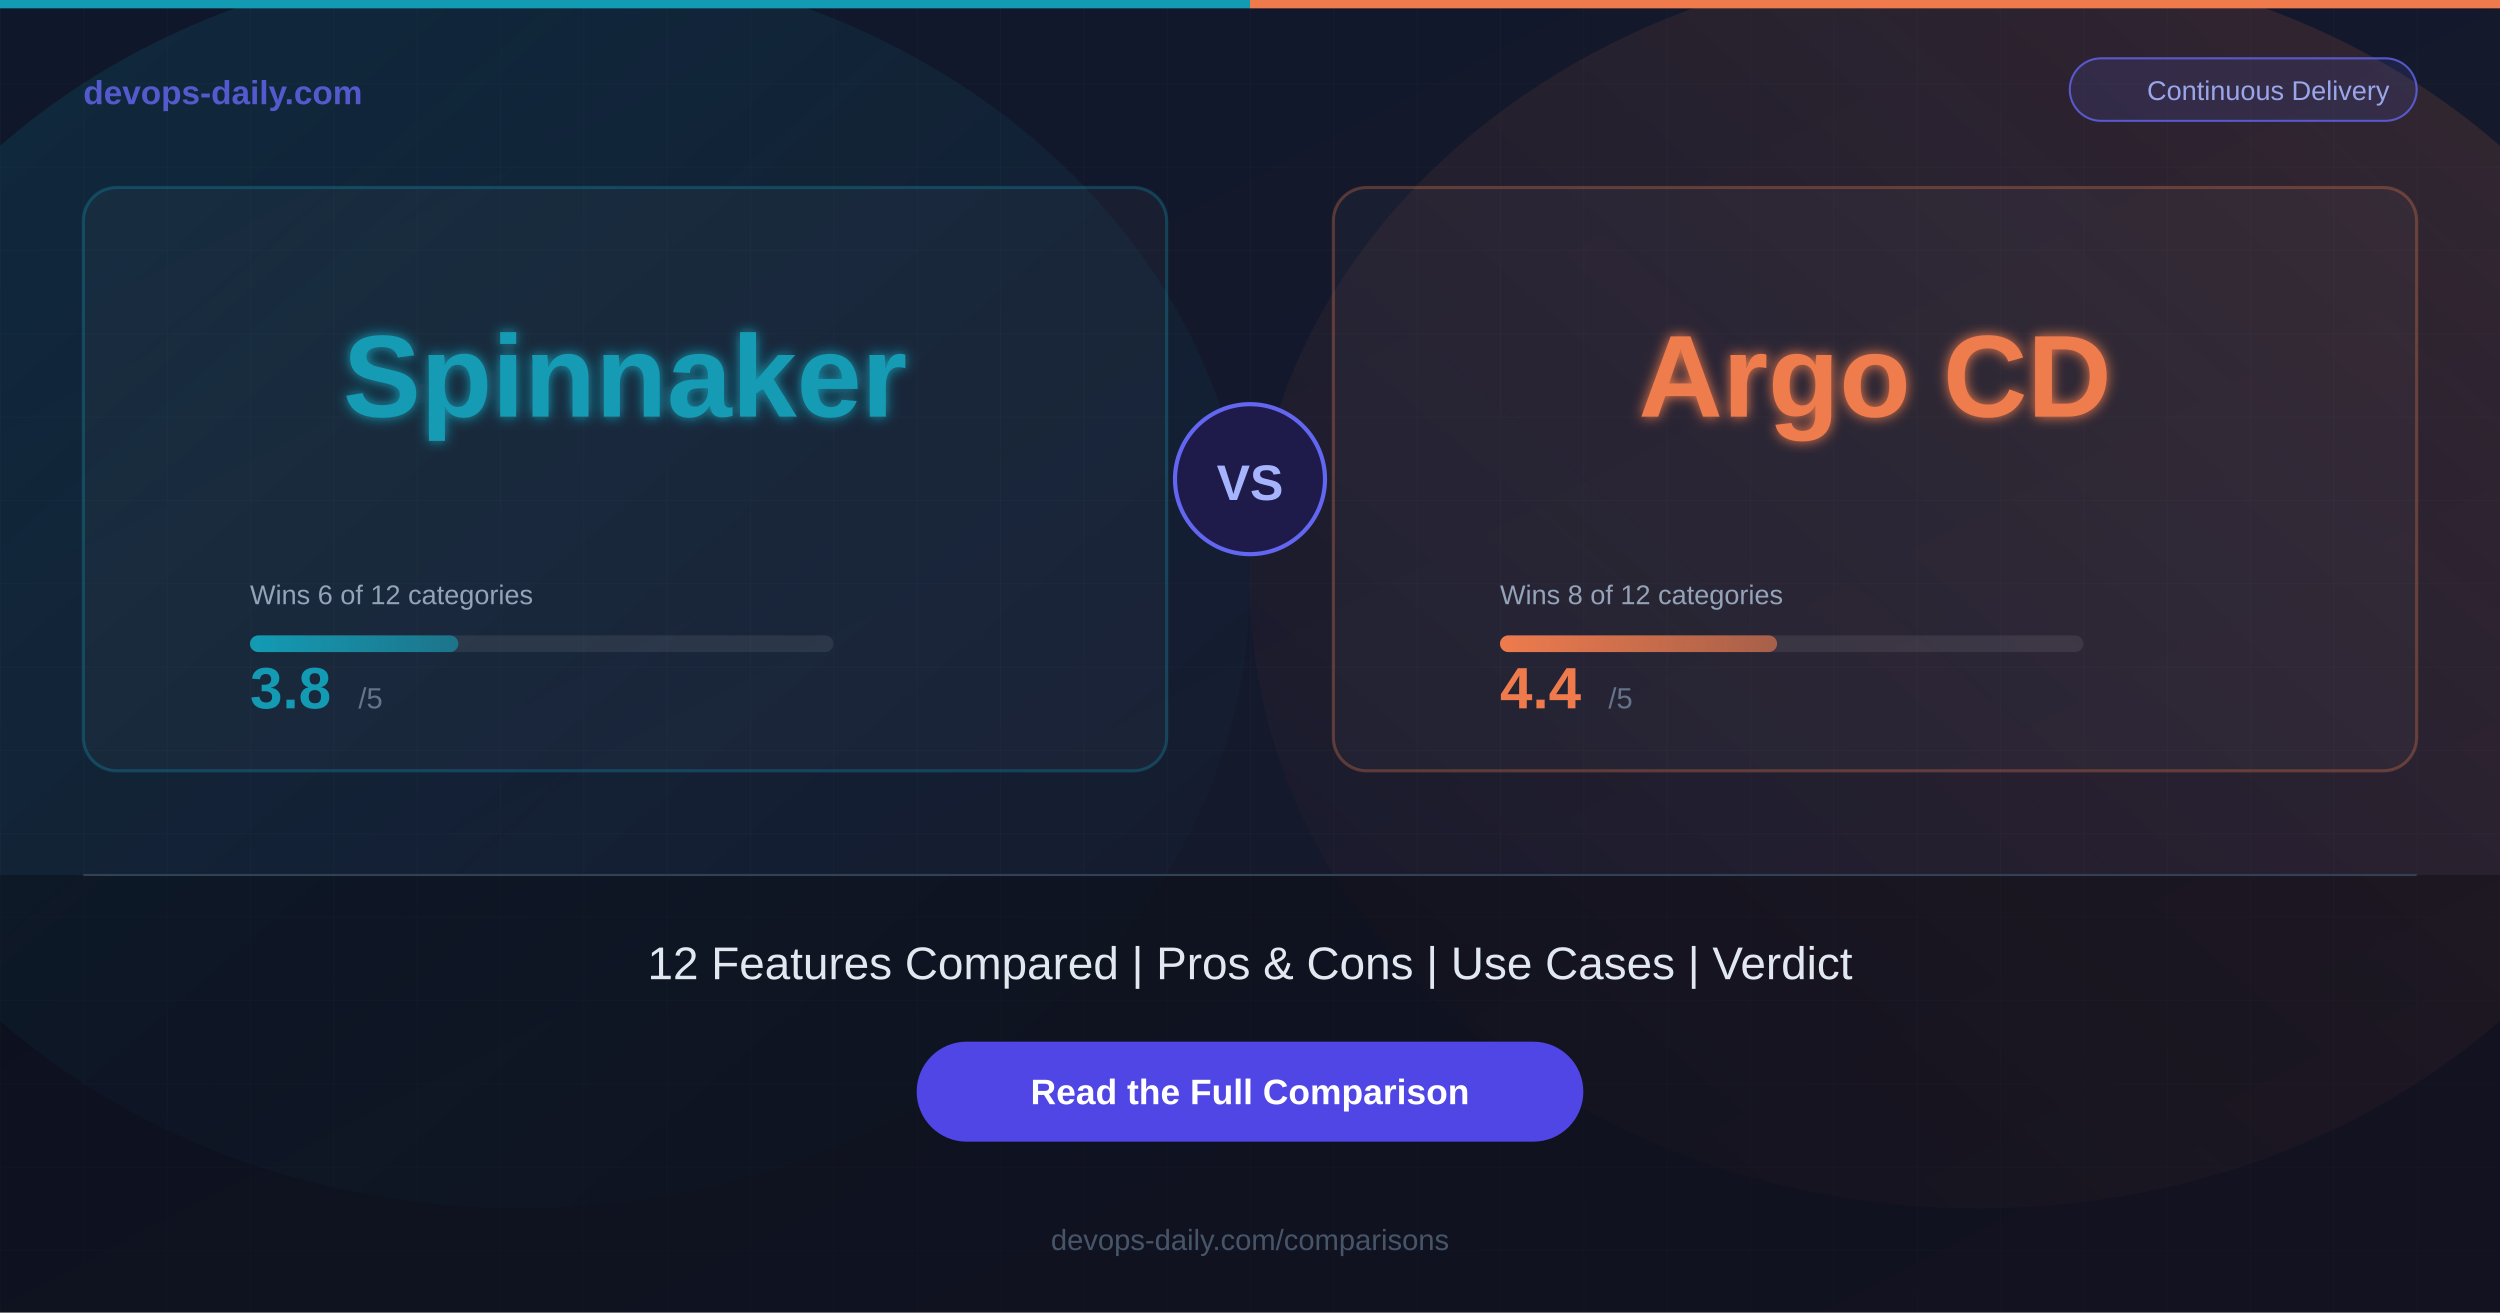
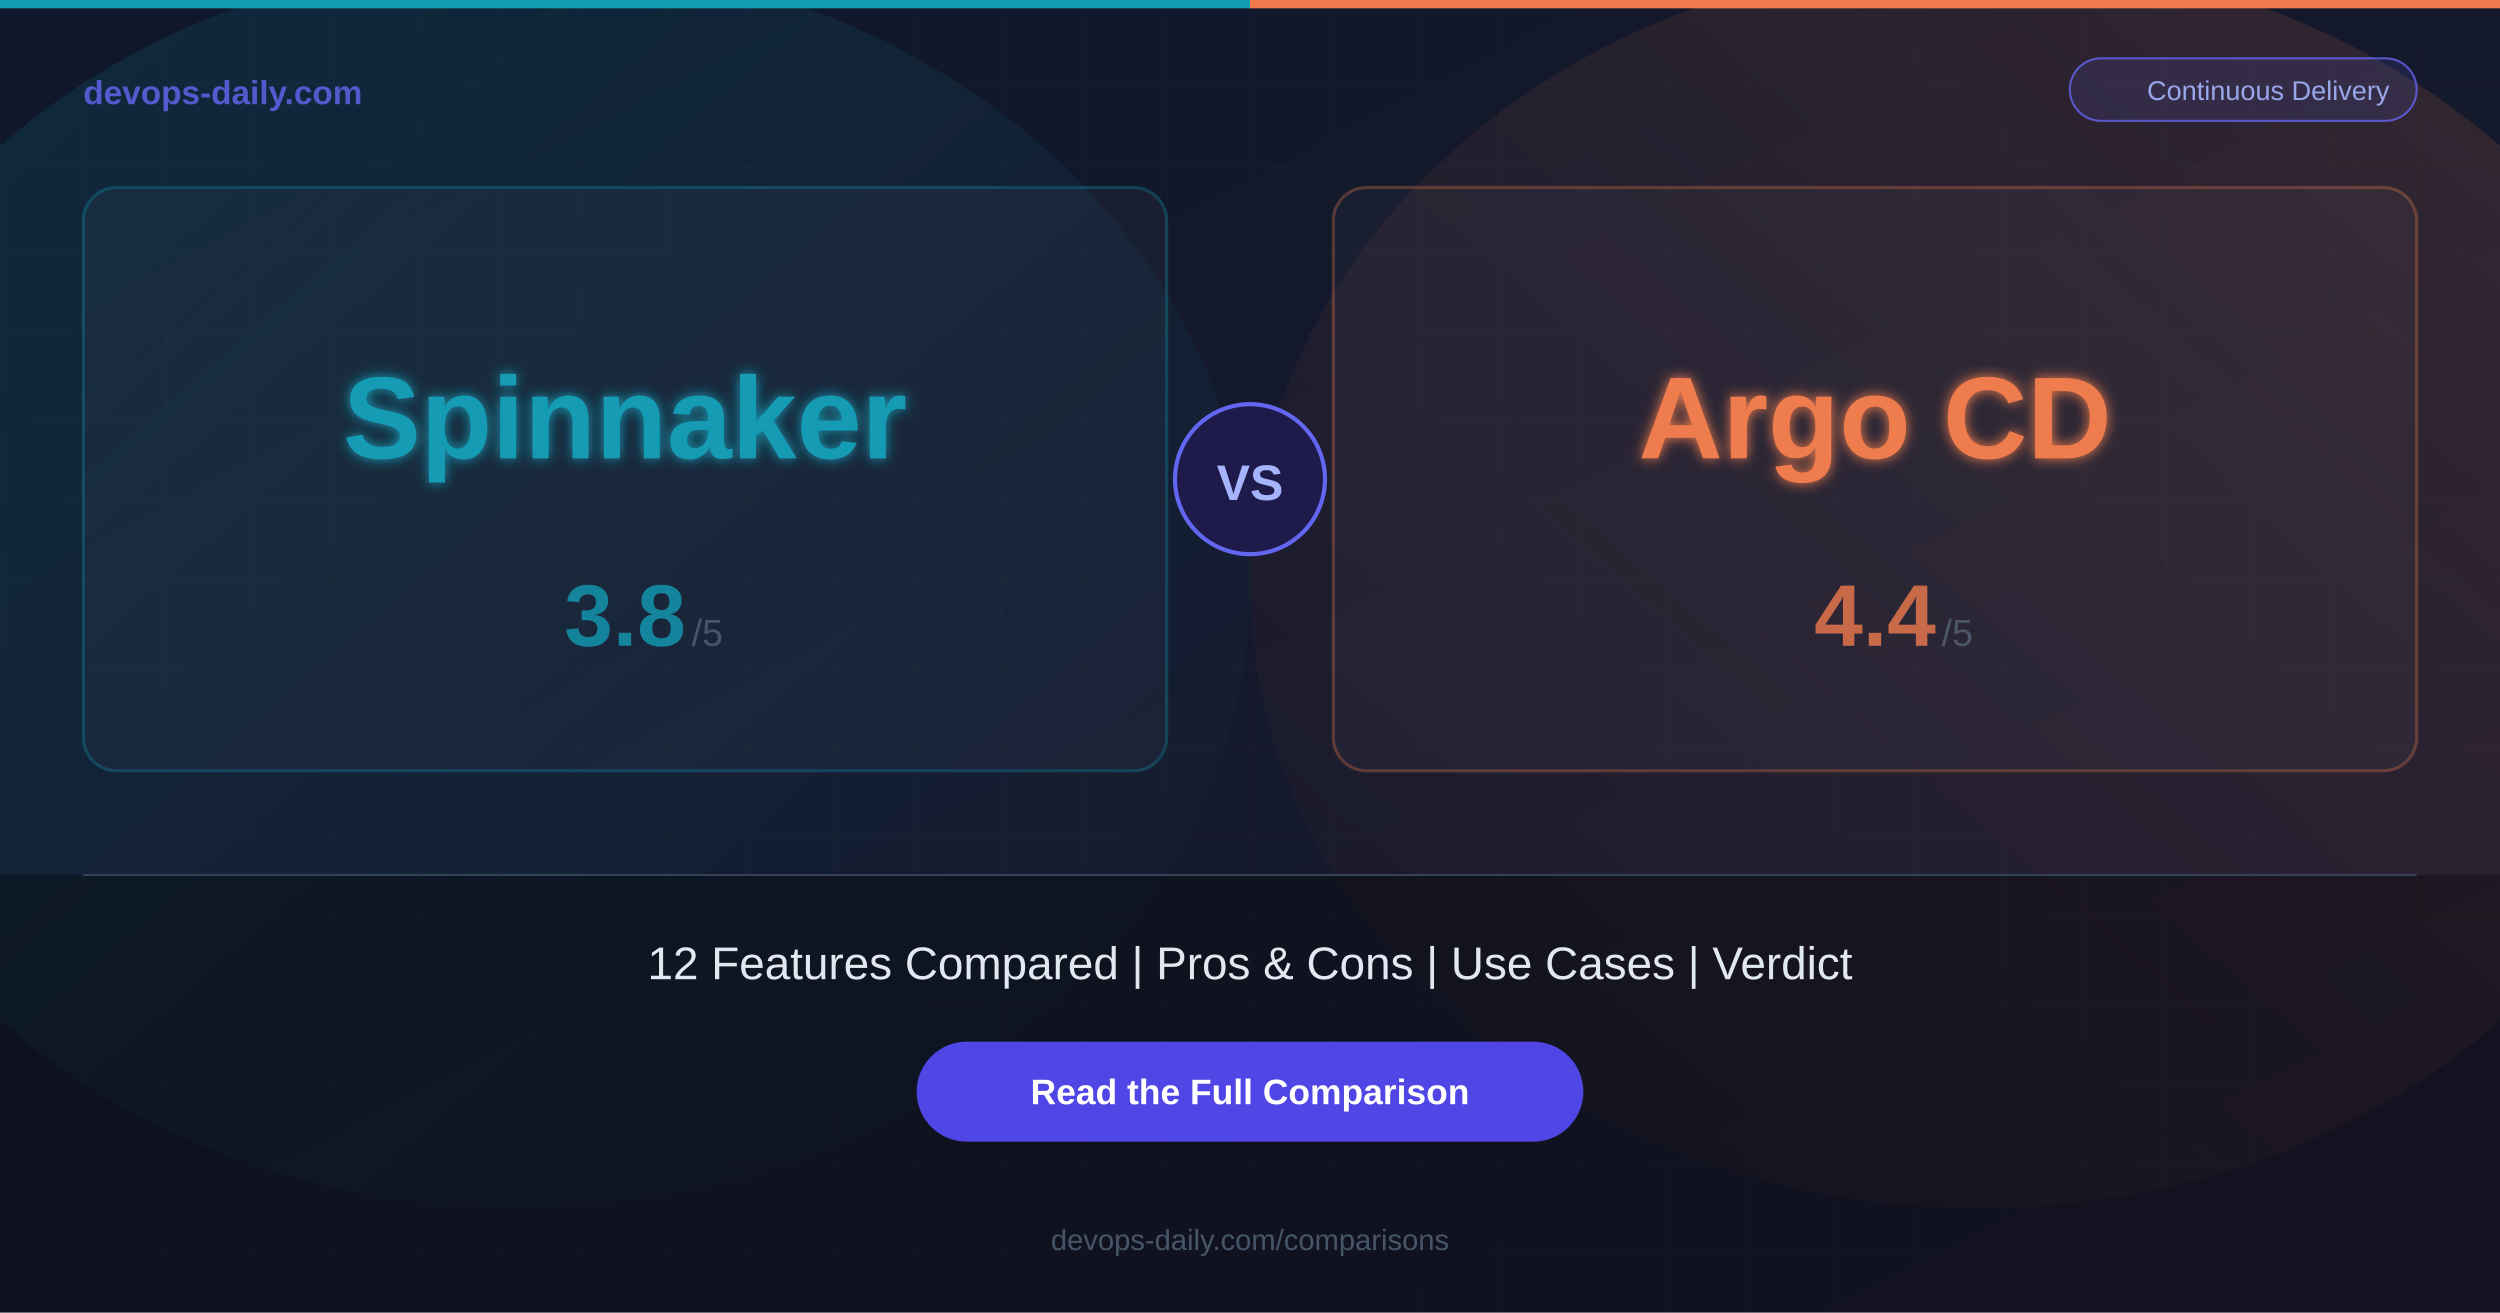
<svg xmlns="http://www.w3.org/2000/svg" width="1200" height="630">
  <defs>
    <linearGradient id="bg" x1="0%" y1="0%" x2="100%" y2="100%">
      <stop offset="0%" style="stop-color:#0f172a;stop-opacity:1" />
      <stop offset="100%" style="stop-color:#1a1a2e;stop-opacity:1" />
    </linearGradient>
    <linearGradient id="glowA" x1="0%" y1="0%" x2="100%" y2="100%">
      <stop offset="0%" style="stop-color:#139BB4;stop-opacity:0.15" />
      <stop offset="100%" style="stop-color:#139BB4;stop-opacity:0" />
    </linearGradient>
    <linearGradient id="glowB" x1="100%" y1="0%" x2="0%" y2="100%">
      <stop offset="0%" style="stop-color:#EF7B4D;stop-opacity:0.15" />
      <stop offset="100%" style="stop-color:#EF7B4D;stop-opacity:0" />
-     </linearGradient>
-     <linearGradient id="barA" x1="0%" y1="0%" x2="100%" y2="0%">
-       <stop offset="0%" style="stop-color:#139BB4;stop-opacity:1" />
-       <stop offset="100%" style="stop-color:#139BB4;stop-opacity:0.6" />
-     </linearGradient>
-     <linearGradient id="barB" x1="0%" y1="0%" x2="100%" y2="0%">
-       <stop offset="0%" style="stop-color:#EF7B4D;stop-opacity:1" />
-       <stop offset="100%" style="stop-color:#EF7B4D;stop-opacity:0.6" />
    </linearGradient>
    <filter id="glow">
      <feGaussianBlur stdDeviation="3" result="blur" />
      <feMerge>
        <feMergeNode in="blur" />
        <feMergeNode in="SourceGraphic" />
      </feMerge>
    </filter>
  </defs>
  <rect width="1200" height="630" fill="url(#bg)" />
  <ellipse cx="250" cy="280" rx="350" ry="300" fill="url(#glowA)" />
  <ellipse cx="950" cy="280" rx="350" ry="300" fill="url(#glowB)" />
  <pattern id="grid" width="40" height="40" patternUnits="userSpaceOnUse">
    <path d="M 40 0 L 0 0 0 40" fill="none" stroke="#ffffff" stroke-width="0.3" opacity="0.05" />
  </pattern>
  <rect width="1200" height="630" fill="url(#grid)" />
  <rect x="0" y="0" width="600" height="4" fill="#139BB4" />
  <rect x="600" y="0" width="600" height="4" fill="#EF7B4D" />
  <text x="40" y="50" font-family="Arial, Helvetica, sans-serif" font-size="16" font-weight="bold" fill="#6366f1" opacity="0.8">devops-daily.com</text>
  <rect x="993.5" y="28" width="166.5" height="30" rx="15" fill="rgba(99,102,241,0.15)" stroke="#6366f1" stroke-width="1" opacity="0.8" />
  <text x="1088.75" y="48" font-family="Arial, Helvetica, sans-serif" font-size="13" fill="#a5b4fc" text-anchor="middle" opacity="0.9">Continuous Delivery</text>
  <rect x="40" y="90" width="520" height="280" rx="16" fill="rgba(255,255,255,0.03)" stroke="rgba(19,155,180,0.3)" stroke-width="1.5" />
-   <text x="300" y="200" font-family="Arial, Helvetica, sans-serif" font-size="56" font-weight="bold" fill="#139BB4" text-anchor="middle" filter="url(#glow)">Spinnaker</text>
-   <text x="120" y="290" font-family="Arial, Helvetica, sans-serif" font-size="13" fill="#94a3b8">Wins 6 of 12 categories</text>
-   <rect x="120" y="305" width="280" height="8" rx="4" fill="rgba(255,255,255,0.08)" />
-   <rect x="120" y="305" width="100" height="8" rx="4" fill="url(#barA)" />
-   <text x="120" y="340" font-family="Arial, Helvetica, sans-serif" font-size="28" font-weight="bold" fill="#139BB4">3.8</text>
-   <text x="172" y="340" font-family="Arial, Helvetica, sans-serif" font-size="14" fill="#64748b">/5</text>
+   <text x="300" y="220" font-family="Arial, Helvetica, sans-serif" font-size="56" font-weight="bold" fill="#139BB4" text-anchor="middle" filter="url(#glow)">Spinnaker</text>
+   <text x="300" y="310" font-family="Arial, Helvetica, sans-serif" font-size="42" font-weight="bold" fill="#139BB4" text-anchor="middle" opacity="0.8">3.8</text>
+   <text x="332" y="310" font-family="Arial, Helvetica, sans-serif" font-size="18" fill="#64748b" opacity="0.6">/5</text>
  <rect x="640" y="90" width="520" height="280" rx="16" fill="rgba(255,255,255,0.03)" stroke="rgba(239,123,77,0.3)" stroke-width="1.5" />
-   <text x="900" y="200" font-family="Arial, Helvetica, sans-serif" font-size="56" font-weight="bold" fill="#EF7B4D" text-anchor="middle" filter="url(#glow)">Argo CD</text>
-   <text x="720" y="290" font-family="Arial, Helvetica, sans-serif" font-size="13" fill="#94a3b8">Wins 8 of 12 categories</text>
-   <rect x="720" y="305" width="280" height="8" rx="4" fill="rgba(255,255,255,0.08)" />
-   <rect x="720" y="305" width="133" height="8" rx="4" fill="url(#barB)" />
-   <text x="720" y="340" font-family="Arial, Helvetica, sans-serif" font-size="28" font-weight="bold" fill="#EF7B4D">4.4</text>
-   <text x="772" y="340" font-family="Arial, Helvetica, sans-serif" font-size="14" fill="#64748b">/5</text>
+   <text x="900" y="220" font-family="Arial, Helvetica, sans-serif" font-size="56" font-weight="bold" fill="#EF7B4D" text-anchor="middle" filter="url(#glow)">Argo CD</text>
+   <text x="900" y="310" font-family="Arial, Helvetica, sans-serif" font-size="42" font-weight="bold" fill="#EF7B4D" text-anchor="middle" opacity="0.8">4.4</text>
+   <text x="932" y="310" font-family="Arial, Helvetica, sans-serif" font-size="18" fill="#64748b" opacity="0.6">/5</text>
  <circle cx="600" cy="230" r="36" fill="#1e1b4b" stroke="#6366f1" stroke-width="2" />
  <text x="600" y="240" font-family="Arial, Helvetica, sans-serif" font-size="24" font-weight="bold" fill="#a5b4fc" text-anchor="middle">VS</text>
  <rect x="0" y="420" width="1200" height="210" fill="rgba(0,0,0,0.3)" />
  <line x1="40" y1="420" x2="1160" y2="420" stroke="#334155" stroke-width="1" />
  <text x="600" y="470" font-family="Arial, Helvetica, sans-serif" font-size="22" fill="#e2e8f0" text-anchor="middle">12 Features Compared  |  Pros &amp; Cons  |  Use Cases  |  Verdict</text>
  <rect x="440" y="500" width="320" height="48" rx="24" fill="#4f46e5" />
  <text x="600" y="530" font-family="Arial, Helvetica, sans-serif" font-size="17" font-weight="bold" fill="#ffffff" text-anchor="middle">Read the Full Comparison</text>
  <text x="600" y="600" font-family="Arial, Helvetica, sans-serif" font-size="14" fill="#475569" text-anchor="middle">devops-daily.com/comparisons</text>
</svg>
